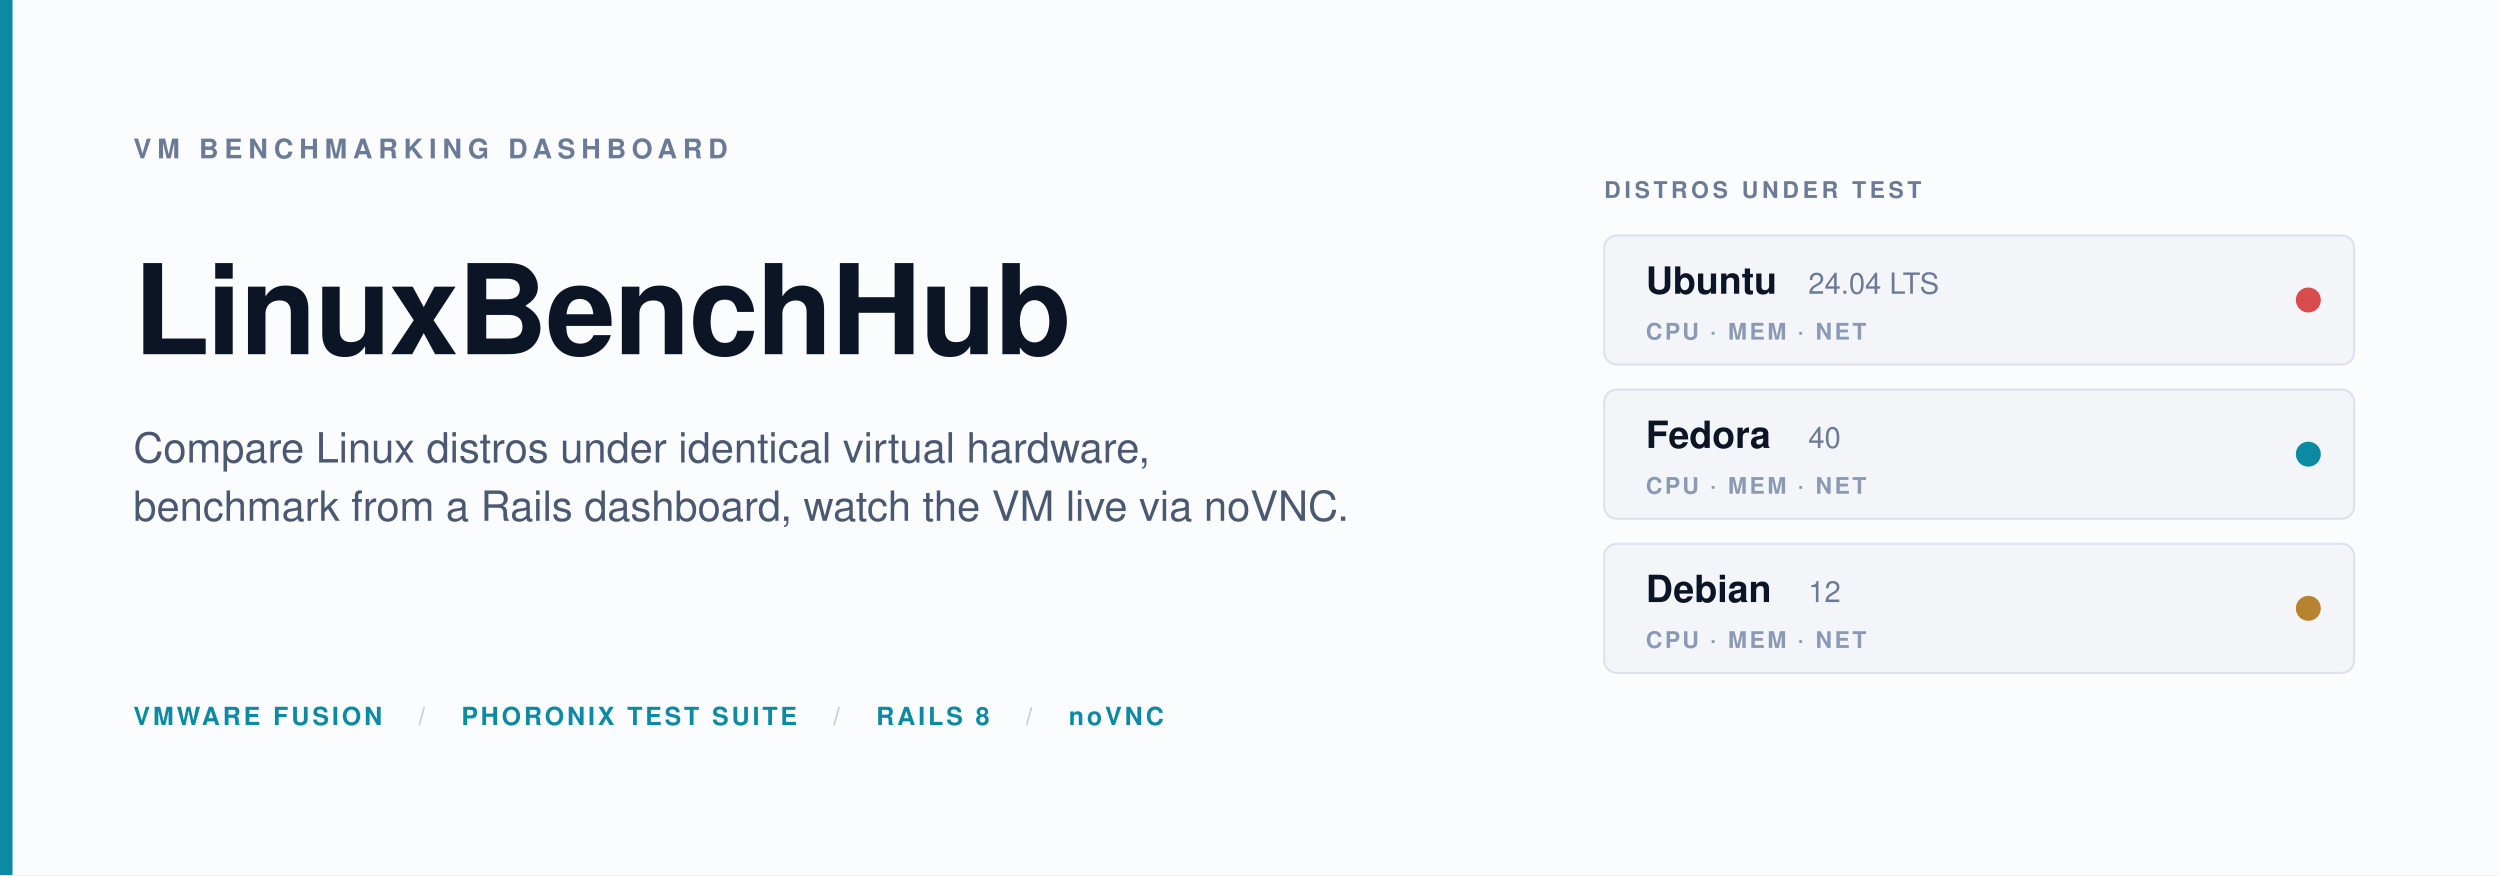
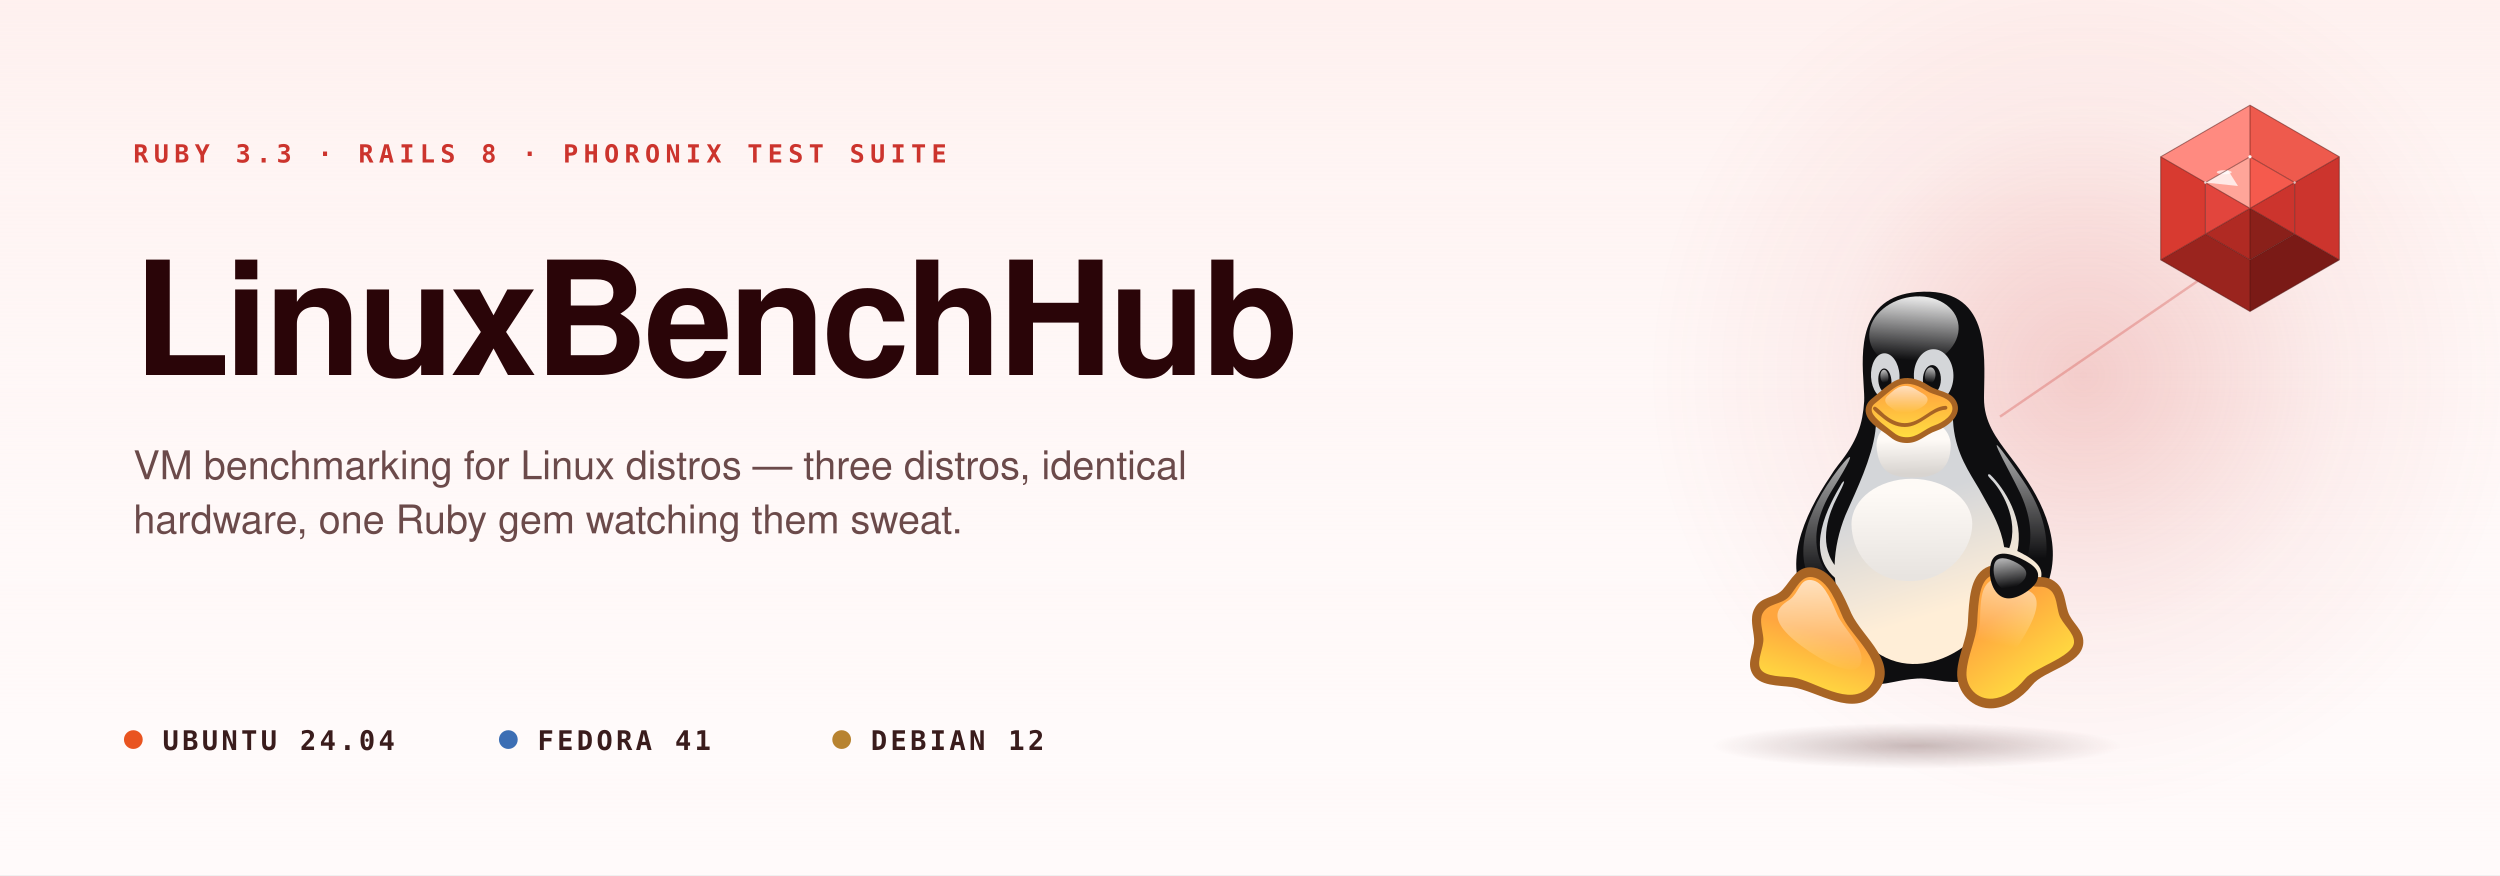
<svg xmlns="http://www.w3.org/2000/svg" width="1200" height="420" viewBox="0 0 1200 420">
-   <rect width="1200" height="420" fill="#fbfcfd" />
-   <rect x="0" y="0" width="6" height="420" fill="#0c8aa3" />
-   <text x="64" y="76" font-family="Helvetica, Arial, sans-serif" font-size="13" letter-spacing="2.8" fill="#6b7a96" font-weight="700">VM BENCHMARKING DASHBOARD</text>
-   <text x="64" y="170" font-family="Helvetica, Arial, sans-serif" font-size="60" font-weight="700" fill="#0c1525" letter-spacing="-0.012em">LinuxBenchHub</text>
-   <text x="64" y="222" font-family="Helvetica, Arial, sans-serif" font-size="20" fill="#4a5872">Compare Linux distros under identical virtual hardware,</text>
-   <text x="64" y="250" font-family="Helvetica, Arial, sans-serif" font-size="20" fill="#4a5872">benchmark from a Rails dashboard, watch the VM live via noVNC.</text>
-   <g transform="translate(64, 348)" font-family="Helvetica, Arial, sans-serif">
-     <text font-size="12" letter-spacing="1.4" font-weight="700" fill="#6b7a96">
-       <tspan fill="#0c8aa3">VMWARE FUSION</tspan>
-       <tspan fill="#c4ccdb" dx="14">/</tspan>
-       <tspan fill="#0c8aa3" dx="14">PHORONIX TEST SUITE</tspan>
-       <tspan fill="#c4ccdb" dx="14">/</tspan>
-       <tspan fill="#0c8aa3" dx="14">RAILS 8</tspan>
-       <tspan fill="#c4ccdb" dx="14">/</tspan>
-       <tspan fill="#0c8aa3" dx="14">noVNC</tspan>
-     </text>
-   </g>
-   <g transform="translate(770, 95)" font-family="Helvetica, Arial, sans-serif">
-     <text font-size="11" letter-spacing="1.8" fill="#6b7a96" font-weight="700" x="0" y="0">DISTROS UNDER TEST</text>
-     <g transform="translate(0, 18)">
-       <rect x="0" y="0" width="360" height="62" fill="#f3f5f9" stroke="#dce2ed" stroke-width="1" rx="6" />
-       <text font-size="18" font-weight="700" fill="#0c1525" x="20" y="28">Ubuntu</text>
-       <text font-size="14" fill="#6b7a96" x="98" y="28">24.04 LTS</text>
-       <text font-size="11" letter-spacing="1.2" fill="#8a99b4" font-weight="600" x="20" y="50">CPU · MEM · NET</text>
-       <circle cx="338" cy="31" r="6" fill="#d94c4c" />
-     </g>
-     <g transform="translate(0, 92)">
-       <rect x="0" y="0" width="360" height="62" fill="#f3f5f9" stroke="#dce2ed" stroke-width="1" rx="6" />
-       <text font-size="18" font-weight="700" fill="#0c1525" x="20" y="28">Fedora</text>
-       <text font-size="14" fill="#6b7a96" x="98" y="28">40</text>
-       <text font-size="11" letter-spacing="1.2" fill="#8a99b4" font-weight="600" x="20" y="50">CPU · MEM · NET</text>
-       <circle cx="338" cy="31" r="6" fill="#0c8aa3" />
-     </g>
-     <g transform="translate(0, 166)">
-       <rect x="0" y="0" width="360" height="62" fill="#f3f5f9" stroke="#dce2ed" stroke-width="1" rx="6" />
-       <text font-size="18" font-weight="700" fill="#0c1525" x="20" y="28">Debian</text>
-       <text font-size="14" fill="#6b7a96" x="98" y="28">12</text>
-       <text font-size="11" letter-spacing="1.2" fill="#8a99b4" font-weight="600" x="20" y="50">CPU · MEM · NET</text>
-       <circle cx="338" cy="31" r="6" fill="#b88330" />
+   <defs>
+     <radialGradient id="gem-glow-light" cx="50%" cy="50%" r="50%">
+       <stop offset="0%" stop-color="#cc342d" stop-opacity="0.22" />
+       <stop offset="60%" stop-color="#cc342d" stop-opacity="0.05" />
+       <stop offset="100%" stop-color="#cc342d" stop-opacity="0" />
+     </radialGradient>
+     <linearGradient id="bg-warm-light" x1="50%" y1="0%" x2="50%" y2="100%">
+       <stop offset="0%" stop-color="#fef0ee" stop-opacity="0.9" />
+       <stop offset="100%" stop-color="#fffafa" stop-opacity="0" />
+     </linearGradient>
+     <radialGradient id="tux-ground-light" cx="50%" cy="50%" r="50%">
+       <stop offset="0%" stop-color="#3a1010" stop-opacity="0.28" />
+       <stop offset="100%" stop-color="#3a1010" stop-opacity="0" />
+     </radialGradient>
+     <linearGradient id="scan-line-light" x1="0%" y1="0%" x2="100%" y2="100%">
+       <stop offset="0%" stop-color="#cc342d" stop-opacity="0" />
+       <stop offset="50%" stop-color="#cc342d" stop-opacity="0.4" />
+       <stop offset="100%" stop-color="#cc342d" stop-opacity="0" />
+     </linearGradient>
+     <linearGradient id="paint0_linear_87_7435" x1="16.058" y1="6.306" x2="15.836" y2="9.306" gradientUnits="userSpaceOnUse">
+       <stop stop-color="white" stop-opacity="0.9" />
+       <stop offset="1" stop-color="white" stop-opacity="0" />
+     </linearGradient>
+     <linearGradient id="paint1_linear_87_7435" x1="12.897" y1="22.672" x2="11.251" y2="17.272" gradientUnits="userSpaceOnUse">
+       <stop stop-color="#FFEED7" />
+       <stop offset="1" stop-color="#D4D6D9" />
+     </linearGradient>
+     <linearGradient id="paint2_linear_87_7435" x1="12.897" y1="22.672" x2="11.251" y2="17.272" gradientUnits="userSpaceOnUse">
+       <stop stop-color="#FFEED7" />
+       <stop offset="1" stop-color="#D4D6D9" />
+     </linearGradient>
+     <linearGradient id="paint3_linear_87_7435" x1="16.668" y1="9.655" x2="16.575" y2="10.354" gradientUnits="userSpaceOnUse">
+       <stop stop-color="white" stop-opacity="0.7" />
+       <stop offset="1" stop-color="white" stop-opacity="0" />
+     </linearGradient>
+     <linearGradient id="paint4_linear_87_7435" x1="14.434" y1="9.783" x2="14.534" y2="10.348" gradientUnits="userSpaceOnUse">
+       <stop stop-color="white" stop-opacity="0.7" />
+       <stop offset="1" stop-color="white" stop-opacity="0" />
+     </linearGradient>
+     <linearGradient id="paint5_linear_87_7435" x1="15.761" y1="15.631" x2="15.778" y2="19.627" gradientUnits="userSpaceOnUse">
+       <stop stop-color="#fefaf6" />
+       <stop offset="1" stop-color="#e8e4e0" />
+     </linearGradient>
+     <linearGradient id="paint6_linear_87_7435" x1="15.85" y1="13.125" x2="15.869" y2="14.714" gradientUnits="userSpaceOnUse">
+       <stop stop-color="#fefaf6" />
+       <stop offset="1" stop-color="#d8d4d0" />
+     </linearGradient>
+     <linearGradient id="paint7_linear_87_7435" x1="11.72" y1="14.105" x2="11.72" y2="19.937" gradientUnits="userSpaceOnUse">
+       <stop stop-color="white" stop-opacity="0.65" />
+       <stop offset="1" stop-color="white" stop-opacity="0" />
+     </linearGradient>
+     <linearGradient id="paint8_linear_87_7435" x1="21.033" y1="13.536" x2="21.031" y2="18.805" gradientUnits="userSpaceOnUse">
+       <stop stop-color="white" stop-opacity="0.65" />
+       <stop offset="1" stop-color="white" stop-opacity="0" />
+     </linearGradient>
+     <linearGradient id="paint9_linear_87_7435" x1="11.429" y1="22.437" x2="10.535" y2="25.421" gradientUnits="userSpaceOnUse">
+       <stop stop-color="#FFA63F" />
+       <stop offset="1" stop-color="#FFE040" />
+     </linearGradient>
+     <linearGradient id="paint10_linear_87_7435" x1="19.882" y1="21.53" x2="22.266" y2="24.78" gradientUnits="userSpaceOnUse">
+       <stop stop-color="#FFA63F" />
+       <stop offset="1" stop-color="#FFE040" />
+     </linearGradient>
+     <linearGradient id="paint11_linear_87_7435" x1="20.52" y1="18.933" x2="19.686" y2="22.86" gradientUnits="userSpaceOnUse">
+       <stop stop-color="white" stop-opacity="0.65" />
+       <stop offset="1" stop-color="white" stop-opacity="0" />
+     </linearGradient>
+     <linearGradient id="paint12_linear_87_7435" x1="11.246" y1="19.904" x2="11.412" y2="24.324" gradientUnits="userSpaceOnUse">
+       <stop stop-color="white" stop-opacity="0.65" />
+       <stop offset="1" stop-color="white" stop-opacity="0" />
+     </linearGradient>
+     <linearGradient id="paint13_linear_87_7435" x1="20.375" y1="18.862" x2="20.569" y2="20.182" gradientUnits="userSpaceOnUse">
+       <stop stop-color="white" stop-opacity="0.65" />
+       <stop offset="1" stop-color="white" stop-opacity="0" />
+     </linearGradient>
+     <linearGradient id="paint14_linear_87_7435" x1="15.764" y1="10.784" x2="15.78" y2="13.11" gradientUnits="userSpaceOnUse">
+       <stop stop-color="#FFA63F" />
+       <stop offset="1" stop-color="#FFE040" />
+     </linearGradient>
+     <linearGradient id="paint15_linear_87_7435" x1="15.511" y1="10.564" x2="15.506" y2="11.794" gradientUnits="userSpaceOnUse">
+       <stop stop-color="white" stop-opacity="0.65" />
+       <stop offset="1" stop-color="white" stop-opacity="0" />
+     </linearGradient>
+   </defs>
+   <rect width="1200" height="420" fill="#fffafa" />
+   <rect width="1200" height="420" fill="url(#bg-warm-light)" />
+   <g font-family="Helvetica Neue, Helvetica, Arial, sans-serif">
+     <text x="64" y="78" font-family="ui-monospace, SF Mono, Menlo, Consolas, monospace" font-size="12" letter-spacing="2.6" fill="#cc342d" font-weight="700">RUBY 3.3 · RAILS 8 · PHORONIX TEST SUITE</text>
+     <text x="64" y="180" font-size="76" font-weight="800" fill="#2a0508" letter-spacing="-0.024em">LinuxBenchHub</text>
+     <text x="64" y="230" font-size="19" fill="#6b4a4a">VM benchmarking for Linux distros — three distros, identical</text>
+     <text x="64" y="256" font-size="19" fill="#6b4a4a">hardware, one Ruby gem watching them sweat.</text>
+     <g transform="translate(64, 360)" font-family="ui-monospace, SF Mono, Menlo, Consolas, monospace">
+       <g>
+         <circle cx="0" cy="-5" r="4.5" fill="#e95420" />
+         <text x="14" y="0" font-size="13" letter-spacing="1.6" fill="#3a1c1c" font-weight="600">UBUNTU 24.04</text>
+       </g>
+       <g transform="translate(180, 0)">
+         <circle cx="0" cy="-5" r="4.5" fill="#3c6eb4" />
+         <text x="14" y="0" font-size="13" letter-spacing="1.6" fill="#3a1c1c" font-weight="600">FEDORA 41</text>
+       </g>
+       <g transform="translate(340, 0)">
+         <circle cx="0" cy="-5" r="4.5" fill="#b88330" />
+         <text x="14" y="0" font-size="13" letter-spacing="1.6" fill="#3a1c1c" font-weight="600">DEBIAN 12</text>
+       </g>
    </g>
  </g>
+   <circle cx="1000" cy="180" r="210" fill="url(#gem-glow-light)" />
+   <line x1="1062" y1="130" x2="960" y2="200" stroke="url(#scan-line-light)" stroke-width="1.2" opacity="0.7" />
+   <g transform="translate(1080, 100) scale(0.55)">
+     <polygon points="-77.94,-45 0,-90 0,-45 -38.97,-22.5" fill="#ff8a80" />
+     <polygon points="0,-90 77.94,-45 38.97,-22.5 0,-45" fill="#ee5a4d" />
+     <polygon points="77.94,-45 77.94,45 38.97,22.5 38.97,-22.5" fill="#cc342d" />
+     <polygon points="77.94,45 0,90 0,45 38.97,22.5" fill="#7a1a16" />
+     <polygon points="0,90 -77.94,45 -38.97,22.5 0,45" fill="#9a241e" />
+     <polygon points="-77.94,45 -77.94,-45 -38.97,-22.5 -38.97,22.5" fill="#d83a30" />
+     <polygon points="-38.97,-22.5 0,-45 0,0" fill="#ffa599" />
+     <polygon points="0,-45 38.97,-22.5 0,0" fill="#f55a4d" />
+     <polygon points="38.97,-22.5 38.97,22.5 0,0" fill="#cc342d" />
+     <polygon points="38.97,22.5 0,45 0,0" fill="#8a201a" />
+     <polygon points="0,45 -38.97,22.5 0,0" fill="#b02a23" />
+     <polygon points="-38.97,22.5 -38.97,-22.5 0,0" fill="#e2453d" />
+     <polygon points="-38.97,-22.5 -19.5,-33.75 -10.5,-19.5" fill="#fff5f3" opacity="0.85" />
+     <ellipse cx="-22.5" cy="-31.5" rx="6.5" ry="1.8" fill="#ffffff" opacity="0.7" />
+     <g fill="none" stroke="#4a0d0a" stroke-width="0.9" opacity="0.5">
+       <polygon points="0,-45 38.97,-22.5 38.97,22.5 0,45 -38.97,22.5 -38.97,-22.5" />
+       <polygon points="0,-90 77.94,-45 77.94,45 0,90 -77.94,45 -77.94,-45" />
+       <line x1="0" y1="-45" x2="0" y2="-90" />
+       <line x1="38.97" y1="-22.5" x2="77.94" y2="-45" />
+       <line x1="38.97" y1="22.5" x2="77.94" y2="45" />
+       <line x1="0" y1="45" x2="0" y2="90" />
+       <line x1="-38.97" y1="22.5" x2="-77.94" y2="45" />
+       <line x1="-38.97" y1="-22.5" x2="-77.94" y2="-45" />
+       <line x1="0" y1="0" x2="0" y2="-45" />
+       <line x1="0" y1="0" x2="38.97" y2="-22.5" />
+       <line x1="0" y1="0" x2="38.97" y2="22.5" />
+       <line x1="0" y1="0" x2="0" y2="45" />
+       <line x1="0" y1="0" x2="-38.97" y2="22.5" />
+       <line x1="0" y1="0" x2="-38.97" y2="-22.5" />
+     </g>
+     <circle cx="0" cy="-45" r="1.4" fill="#ffffff" opacity="0.95" />
+     <circle cx="38.97" cy="-22.5" r="1.1" fill="#ffffff" opacity="0.65" />
+     <circle cx="-38.97" cy="-22.5" r="1.1" fill="#ffffff" opacity="0.75" />
+   </g>
+   <ellipse cx="920" cy="358" rx="98" ry="11" fill="url(#tux-ground-light)" />
+   <g transform="translate(760, 80) scale(10)">
+     <path d="M11.306 21.91C11.181 21.723 11.071 21.471 10.982 21.17C9.376 19.358 10.617 16.692 11.845 14.881C11.962 14.687 12.091 14.5 12.23 14.322C13.167 13.158 13.409 12.348 13.481 11.252C13.49 11.048 13.473 10.778 13.453 10.468C13.354 8.884 13.19 6.252 16.016 6.018C19.549 5.727 19.261 8.971 19.235 10.873C19.234 10.952 19.233 11.028 19.232 11.102C19.223 12.249 19.821 13.034 20.445 13.854C20.674 14.153 20.905 14.457 21.112 14.784C21.118 14.794 21.124 14.804 21.13 14.813C22.222 16.388 23.299 18.737 21.799 20.965C21.589 21.726 21.27 22.424 20.843 22.992C19.314 25.005 17.954 24.801 16.892 24.641C16.572 24.593 16.279 24.549 16.016 24.571C15.58 24.598 15.23 24.668 14.928 24.729C13.761 24.965 13.305 25.057 11.306 21.91Z" fill="#0e0e10" />
+     <path d="M18.014 7.795C17.981 8.727 16.992 9.537 15.806 9.612C14.621 9.687 13.691 8.979 13.723 8.046C13.756 7.114 14.745 6.304 15.931 6.229C17.116 6.161 18.047 6.862 18.014 7.795Z" fill="url(#paint0_linear_87_7435)" />
+     <path fill-rule="evenodd" clip-rule="evenodd" d="M15.866 10.061C15.875 10.568 16.107 11 16.433 11.195C15.37 11.1 14.051 11.489 14.051 12.225C14.035 13.47 13.342 15.02 12.843 16.135C12.745 16.354 12.654 16.557 12.577 16.737C12.269 17.502 12.083 18.32 12.061 19.122C11.243 17.995 11.838 16.548 12.158 15.921C12.585 15.095 12.576 14.992 12.411 15.185C11.776 16.265 10.58 18.433 12.078 19.736C12.125 20.318 12.267 20.881 12.518 21.399C14.523 25.442 18.276 23.782 19.514 21.685C19.679 21.387 19.812 21.099 19.918 20.82C19.98 20.859 20.046 20.89 20.117 20.909C20.739 21.093 21.669 20.392 21.892 19.957C22.16 19.378 21.885 18.983 20.968 18.514C20.922 18.491 20.875 18.469 20.83 18.448C21.181 16.968 20.212 15.428 19.52 14.774C19.391 14.742 19.373 14.816 19.573 15.015C20.009 15.433 20.957 16.923 20.444 18.309C20.36 18.286 20.278 18.27 20.201 18.262C20.043 17.316 19.623 16.58 19.329 16.066C19.263 15.949 19.203 15.844 19.154 15.751C19.055 15.562 18.937 15.366 18.811 15.159C18.328 14.359 17.739 13.384 17.739 11.939C17.665 11.621 17.365 11.409 16.966 11.292C17.429 11.199 17.777 10.657 17.765 10.007C17.752 9.305 17.313 8.747 16.789 8.761C16.265 8.775 15.846 9.36 15.866 10.061ZM16.298 10.217C16.291 10.605 16.475 10.918 16.717 10.918C16.953 10.918 17.156 10.605 17.163 10.224C17.169 9.836 16.986 9.523 16.743 9.523C16.501 9.523 16.305 9.836 16.298 10.217Z" fill="url(#paint1_linear_87_7435)" />
+     <path fill-rule="evenodd" clip-rule="evenodd" d="M14.556 11.15C14.935 11.129 15.211 10.619 15.178 10.013C15.145 9.408 14.811 8.938 14.431 8.958C14.051 8.979 13.776 9.489 13.809 10.095C13.842 10.701 14.176 11.17 14.556 11.15ZM14.785 10.224C14.818 10.544 14.7 10.816 14.529 10.844C14.359 10.864 14.195 10.626 14.163 10.306C14.13 9.986 14.248 9.714 14.418 9.687C14.588 9.666 14.752 9.904 14.785 10.224Z" fill="url(#paint2_linear_87_7435)" />
+     <path d="M16.396 10C16.376 10.217 16.475 10.394 16.612 10.408C16.75 10.422 16.881 10.251 16.9 10.04C16.92 9.823 16.822 9.646 16.684 9.632C16.547 9.618 16.416 9.789 16.396 10Z" fill="url(#paint3_linear_87_7435)" />
+     <path d="M14.641 10.054C14.661 10.231 14.589 10.388 14.484 10.401C14.379 10.415 14.281 10.279 14.261 10.095C14.241 9.918 14.313 9.762 14.418 9.748C14.523 9.734 14.621 9.877 14.641 10.054Z" fill="url(#paint4_linear_87_7435)" />
+     <path d="M18.669 17.152C18.669 18.35 17.562 19.902 15.662 19.889C13.704 19.902 12.872 18.35 12.872 17.152C12.872 15.955 14.169 14.981 15.767 14.981C17.372 14.988 18.669 15.955 18.669 17.152Z" fill="url(#paint5_linear_87_7435)" />
+     <path d="M17.635 13.389C17.615 14.628 16.835 14.921 15.853 14.921C14.87 14.921 14.156 14.737 14.071 13.389C14.071 12.545 14.87 12.055 15.853 12.055C16.835 12.048 17.635 12.539 17.635 13.389Z" fill="url(#paint6_linear_87_7435)" />
+     <path d="M11.694 15.295C12.336 14.281 13.691 12.722 11.949 15.512C10.534 17.813 11.425 19.29 11.884 19.698C13.207 20.923 13.154 21.747 12.113 21.1C9.879 19.718 10.344 17.391 11.694 15.295Z" fill="url(#paint7_linear_87_7435)" />
+     <path d="M20.988 15.71C20.431 14.519 18.663 11.497 21.073 15.009C23.268 18.187 21.728 20.399 21.453 20.617C21.178 20.835 20.255 21.277 20.523 20.508C20.798 19.739 22.161 18.283 20.988 15.71Z" fill="url(#paint8_linear_87_7435)" />
+     <path d="M11.209 25.102C9.742 24.292 7.613 25.259 8.386 23.067C8.543 22.57 8.156 21.822 8.405 21.338C8.7 20.746 9.336 20.876 9.715 20.481C10.089 20.073 10.325 19.365 11.025 19.474C11.72 19.582 12.185 20.467 12.67 21.556C13.03 22.332 14.301 23.428 14.215 24.299C14.111 25.633 12.65 25.885 11.209 25.102Z" fill="url(#paint9_linear_87_7435)" />
+     <path fill-rule="evenodd" clip-rule="evenodd" d="M9.877 20.64C9.52 21.031 8.865 20.937 8.602 21.448C8.433 21.776 8.617 22.28 8.642 22.639C8.673 23.082 8.305 23.711 8.492 24.09C8.703 24.515 9.653 24.46 10.071 24.521C11.102 24.672 12.806 26.006 13.739 24.941C14.65 23.9 12.898 22.582 12.468 21.657C12.189 21.029 11.771 19.825 10.992 19.703C10.443 19.617 10.193 20.294 9.877 20.64ZM11.058 19.245C12.028 19.397 12.513 20.654 12.871 21.457C13.414 22.623 15.275 23.875 14.069 25.253C12.973 26.504 11.244 25.16 10.009 24.98C9.392 24.89 8.419 24.955 8.096 24.302C7.818 23.74 8.236 23.232 8.197 22.672C8.164 22.195 7.976 21.683 8.208 21.231C8.525 20.595 9.139 20.748 9.555 20.319C9.998 19.833 10.263 19.121 11.058 19.245Z" fill="#a86424" />
+     <path d="M21.381 24.728C22.456 23.373 24.846 23.652 23.235 21.794C22.895 21.393 22.999 20.535 22.58 20.168C22.089 19.719 21.545 20.086 21.047 19.855C20.549 19.603 20.026 19.12 19.416 19.46C18.807 19.807 18.742 20.706 18.683 21.89C18.63 22.741 17.884 24.163 18.283 24.946C18.86 26.157 20.36 25.994 21.381 24.728Z" fill="url(#paint10_linear_87_7435)" />
+     <path fill-rule="evenodd" clip-rule="evenodd" d="M21.81 19.698C22.085 19.691 22.415 19.71 22.725 19.992C23.11 20.332 23.114 20.887 23.259 21.351C23.431 21.901 24.034 22.215 23.998 22.86C23.939 23.914 22.114 24.168 21.552 24.876C21.012 25.545 20.33 25.943 19.682 25.997C18.7 26.078 17.889 25.252 17.946 24.244C17.993 23.428 18.409 22.686 18.459 21.876C18.488 21.29 18.52 20.746 18.626 20.305C18.733 19.859 18.926 19.475 19.308 19.257C20.145 18.789 20.954 19.721 21.81 19.698ZM19.522 19.664C19.295 19.793 19.151 20.032 19.059 20.417C18.965 20.807 18.934 21.307 18.904 21.905C18.854 22.716 18.438 23.457 18.391 24.271C18.35 24.997 18.907 25.596 19.647 25.535C20.148 25.493 20.727 25.176 21.209 24.58C21.64 24.037 23.514 23.534 23.553 22.833C23.578 22.375 22.977 21.946 22.835 21.494C22.724 21.141 22.719 20.593 22.436 20.345C22.255 20.18 22.064 20.155 21.821 20.161C21.116 20.18 20.176 19.299 19.522 19.664Z" fill="#a86424" />
+     <path d="M20.916 22.917C22.579 20.365 21.341 20.386 20.922 20.188C20.503 19.984 20.064 19.582 19.573 19.862C19.081 20.147 19.055 20.882 19.042 21.849C19.023 22.543 18.466 23.707 18.8 24.353C19.206 25.109 20.189 24.013 20.916 22.917Z" fill="url(#paint11_linear_87_7435)" />
+     <path d="M10.868 23.285C8.379 21.61 9.545 21.039 9.918 20.773C10.37 20.433 10.377 19.78 10.934 19.841C11.49 19.902 11.818 20.617 12.191 21.502C12.466 22.134 13.423 22.978 13.351 23.707C13.259 24.564 11.942 23.999 10.868 23.285Z" fill="url(#paint12_linear_87_7435)" />
+     <path d="M21.748 19.936C21.552 20.29 20.753 20.848 20.222 20.698C19.678 20.555 19.429 19.759 19.541 19.16C19.639 18.48 20.222 18.446 20.956 18.786C21.735 19.154 21.977 19.467 21.748 19.936Z" fill="#0e0e10" />
+     <path d="M21.211 19.739C21.086 19.984 20.562 20.372 20.195 20.27C19.829 20.168 19.645 19.616 19.704 19.201C19.757 18.732 20.15 18.704 20.648 18.936C21.185 19.194 21.355 19.412 21.211 19.739Z" fill="url(#paint13_linear_87_7435)" />
+     <path d="M14.437 10.858C14.699 10.606 15.335 9.837 16.54 10.64C16.763 10.79 16.946 10.803 17.372 10.994C18.23 11.361 17.824 12.246 16.907 12.545C16.514 12.675 16.16 13.171 15.453 13.124C14.844 13.09 14.686 12.675 14.313 12.45C13.651 12.062 13.553 11.538 13.913 11.259C14.274 10.98 14.411 10.878 14.437 10.858Z" fill="url(#paint14_linear_87_7435)" />
+     <path fill-rule="evenodd" clip-rule="evenodd" d="M13.993 11.37C13.856 11.476 13.813 11.617 13.858 11.773C13.951 12.094 14.622 12.534 14.878 12.75C15.024 12.873 15.191 12.97 15.461 12.985C16.039 13.024 16.36 12.579 16.867 12.413C17.2 12.304 17.904 11.888 17.671 11.412C17.472 11.005 16.801 10.98 16.468 10.756C15.894 10.374 15.476 10.377 15.179 10.484C14.853 10.602 14.289 11.142 13.993 11.37ZM15.091 10.222C15.478 10.082 15.981 10.102 16.613 10.523C17.028 10.802 17.659 10.775 17.909 11.286C18.228 11.937 17.456 12.512 16.947 12.678C16.402 12.857 16.098 13.306 15.445 13.262C15.106 13.243 14.888 13.116 14.71 12.966C14.341 12.656 13.716 12.361 13.574 11.869C13.495 11.597 13.61 11.32 13.833 11.147C14.194 10.868 14.682 10.369 15.091 10.222Z" fill="#a86424" />
+     <path fill-rule="evenodd" clip-rule="evenodd" d="M17.474 11.567C17.477 11.618 17.439 11.662 17.39 11.665C16.697 11.704 16.21 12.495 15.427 12.495C14.989 12.495 14.642 12.284 14.394 12.08C14.344 12.04 13.903 11.7 13.903 11.613C13.903 11.562 13.943 11.52 13.992 11.52C14.085 11.52 14.363 11.822 14.466 11.907C14.7 12.098 15.046 12.31 15.427 12.31C16.202 12.31 16.678 11.52 17.381 11.48C17.43 11.477 17.472 11.516 17.474 11.567Z" fill="#a86424" />
+     <path d="M14.844 10.789C14.975 10.667 15.388 10.333 15.931 10.674C16.049 10.742 16.167 10.816 16.338 10.919C16.685 11.13 16.515 11.436 16.095 11.626C15.905 11.708 15.591 11.885 15.355 11.871C15.093 11.844 14.916 11.667 14.746 11.552C14.425 11.334 14.445 11.15 14.595 11.007C14.707 10.898 14.831 10.796 14.844 10.789Z" fill="url(#paint15_linear_87_7435)" />
+   </g>
</svg>
